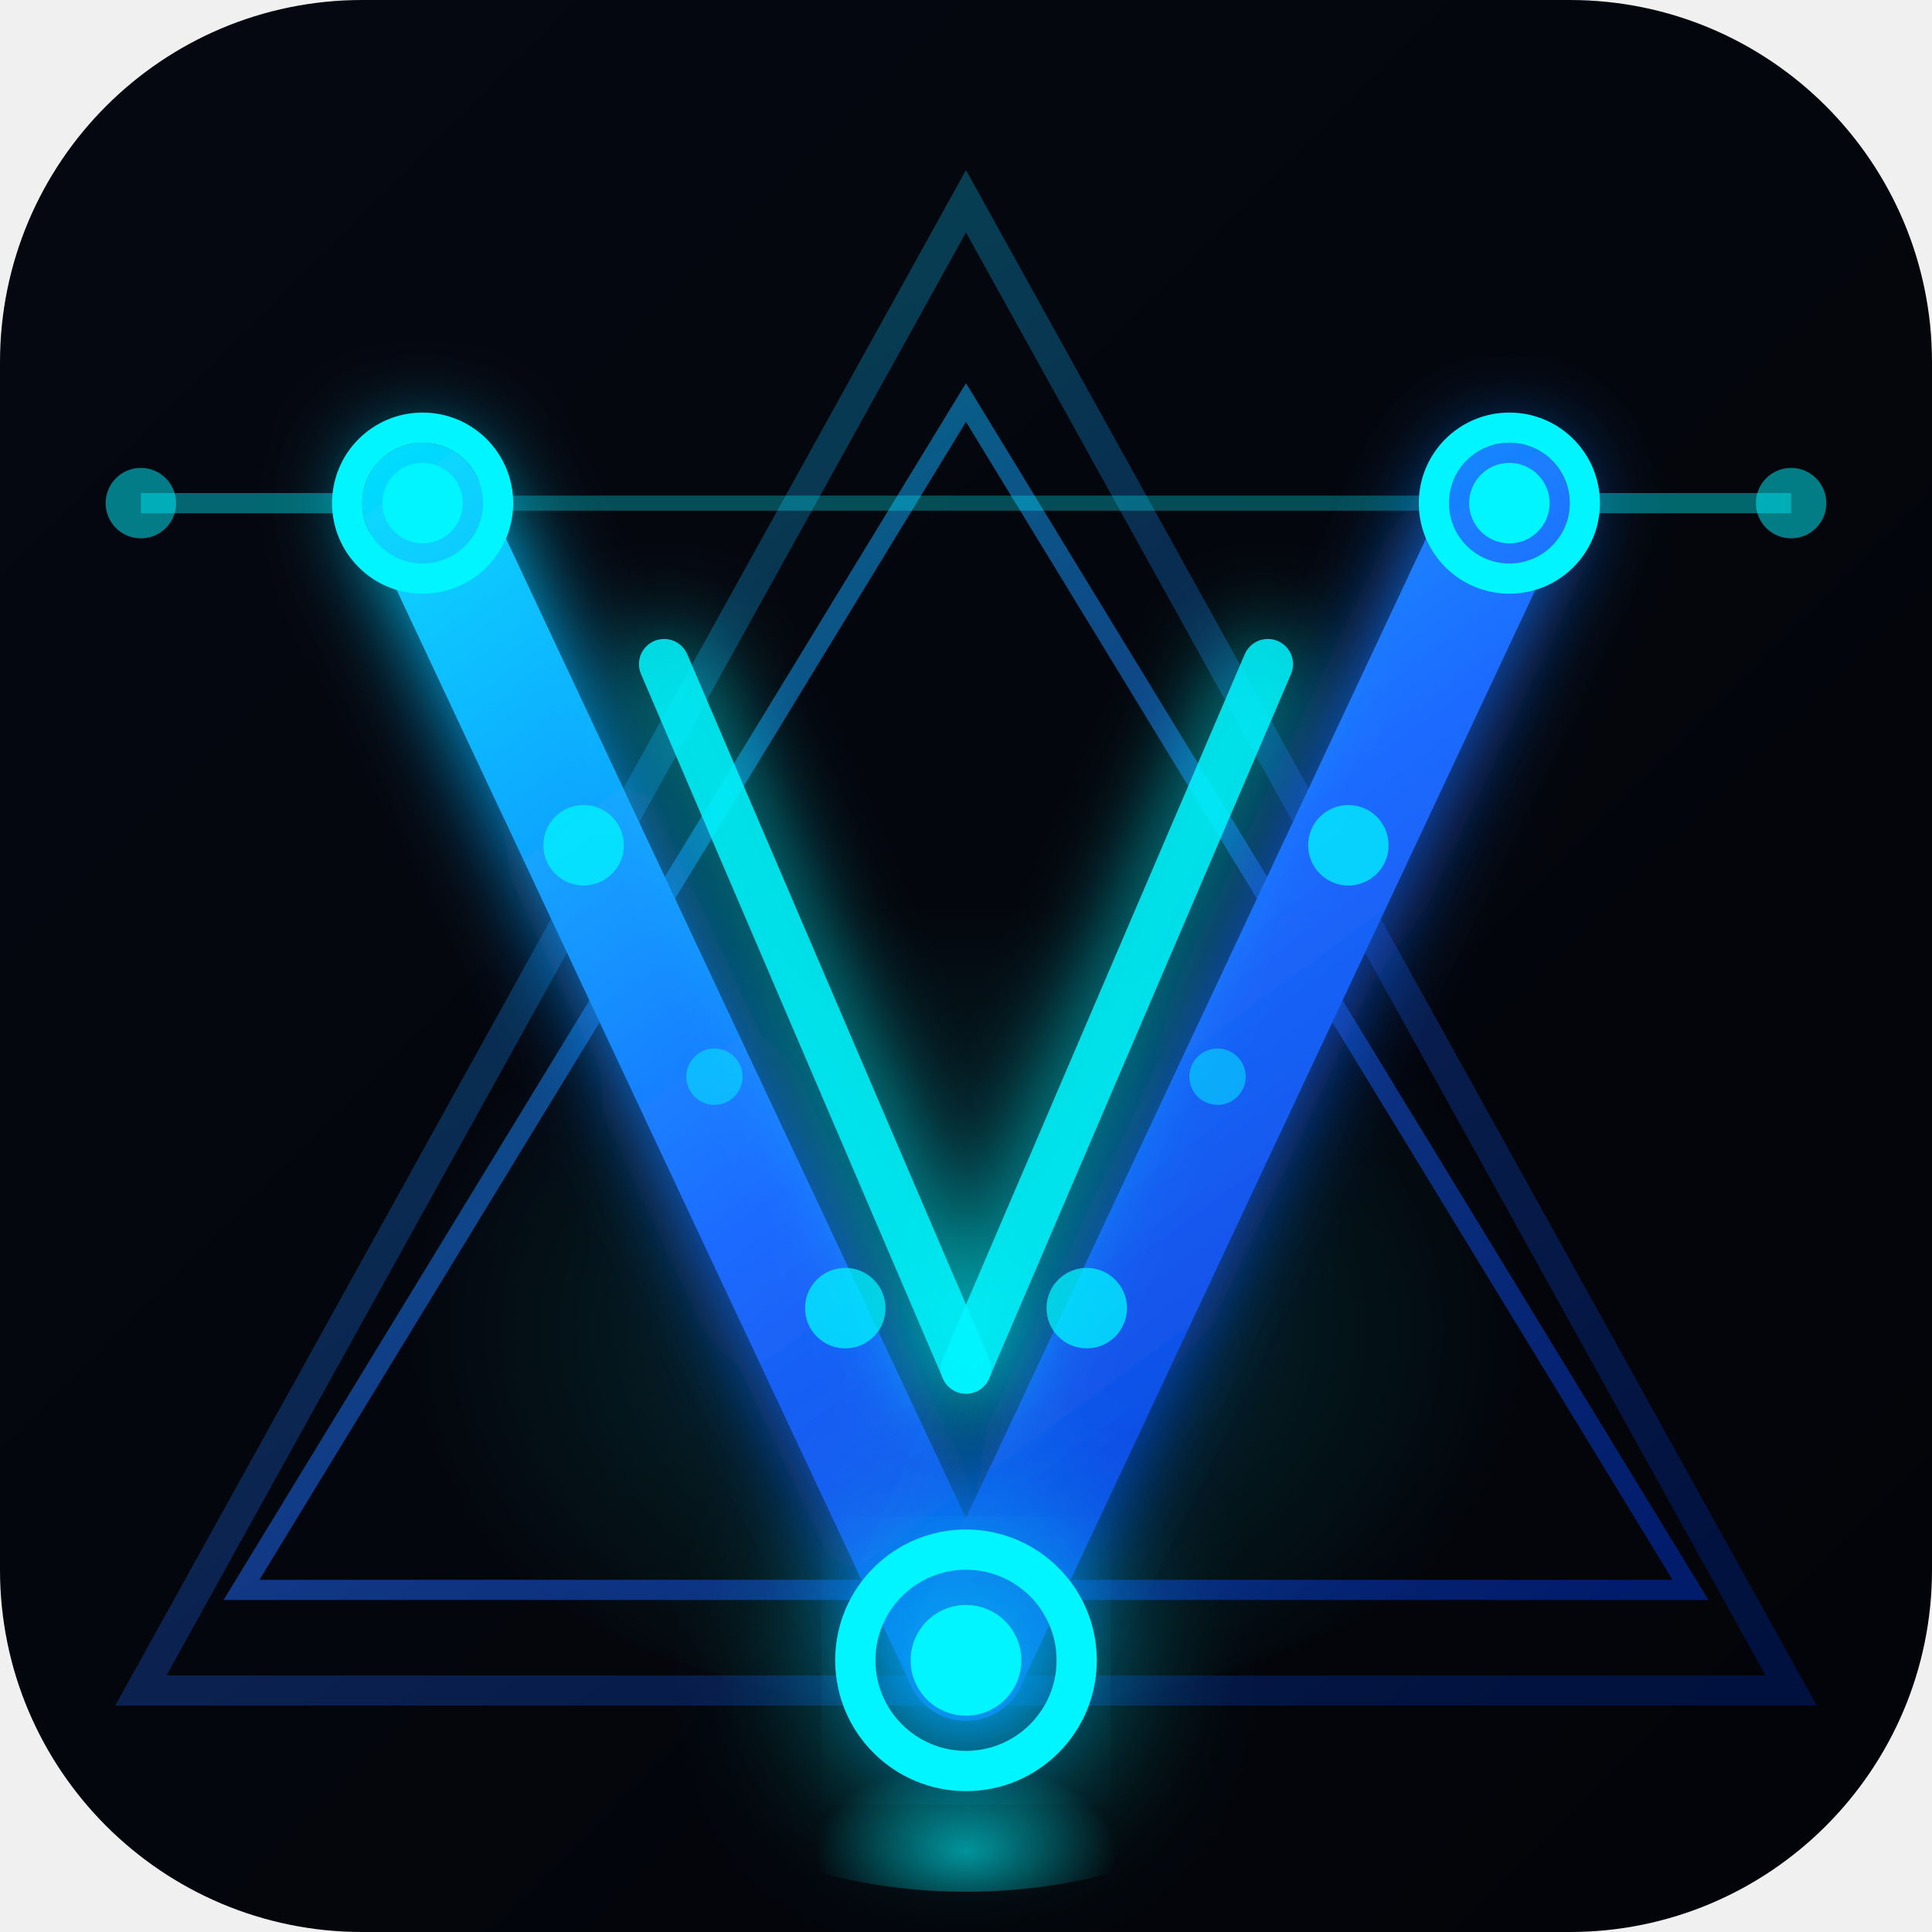
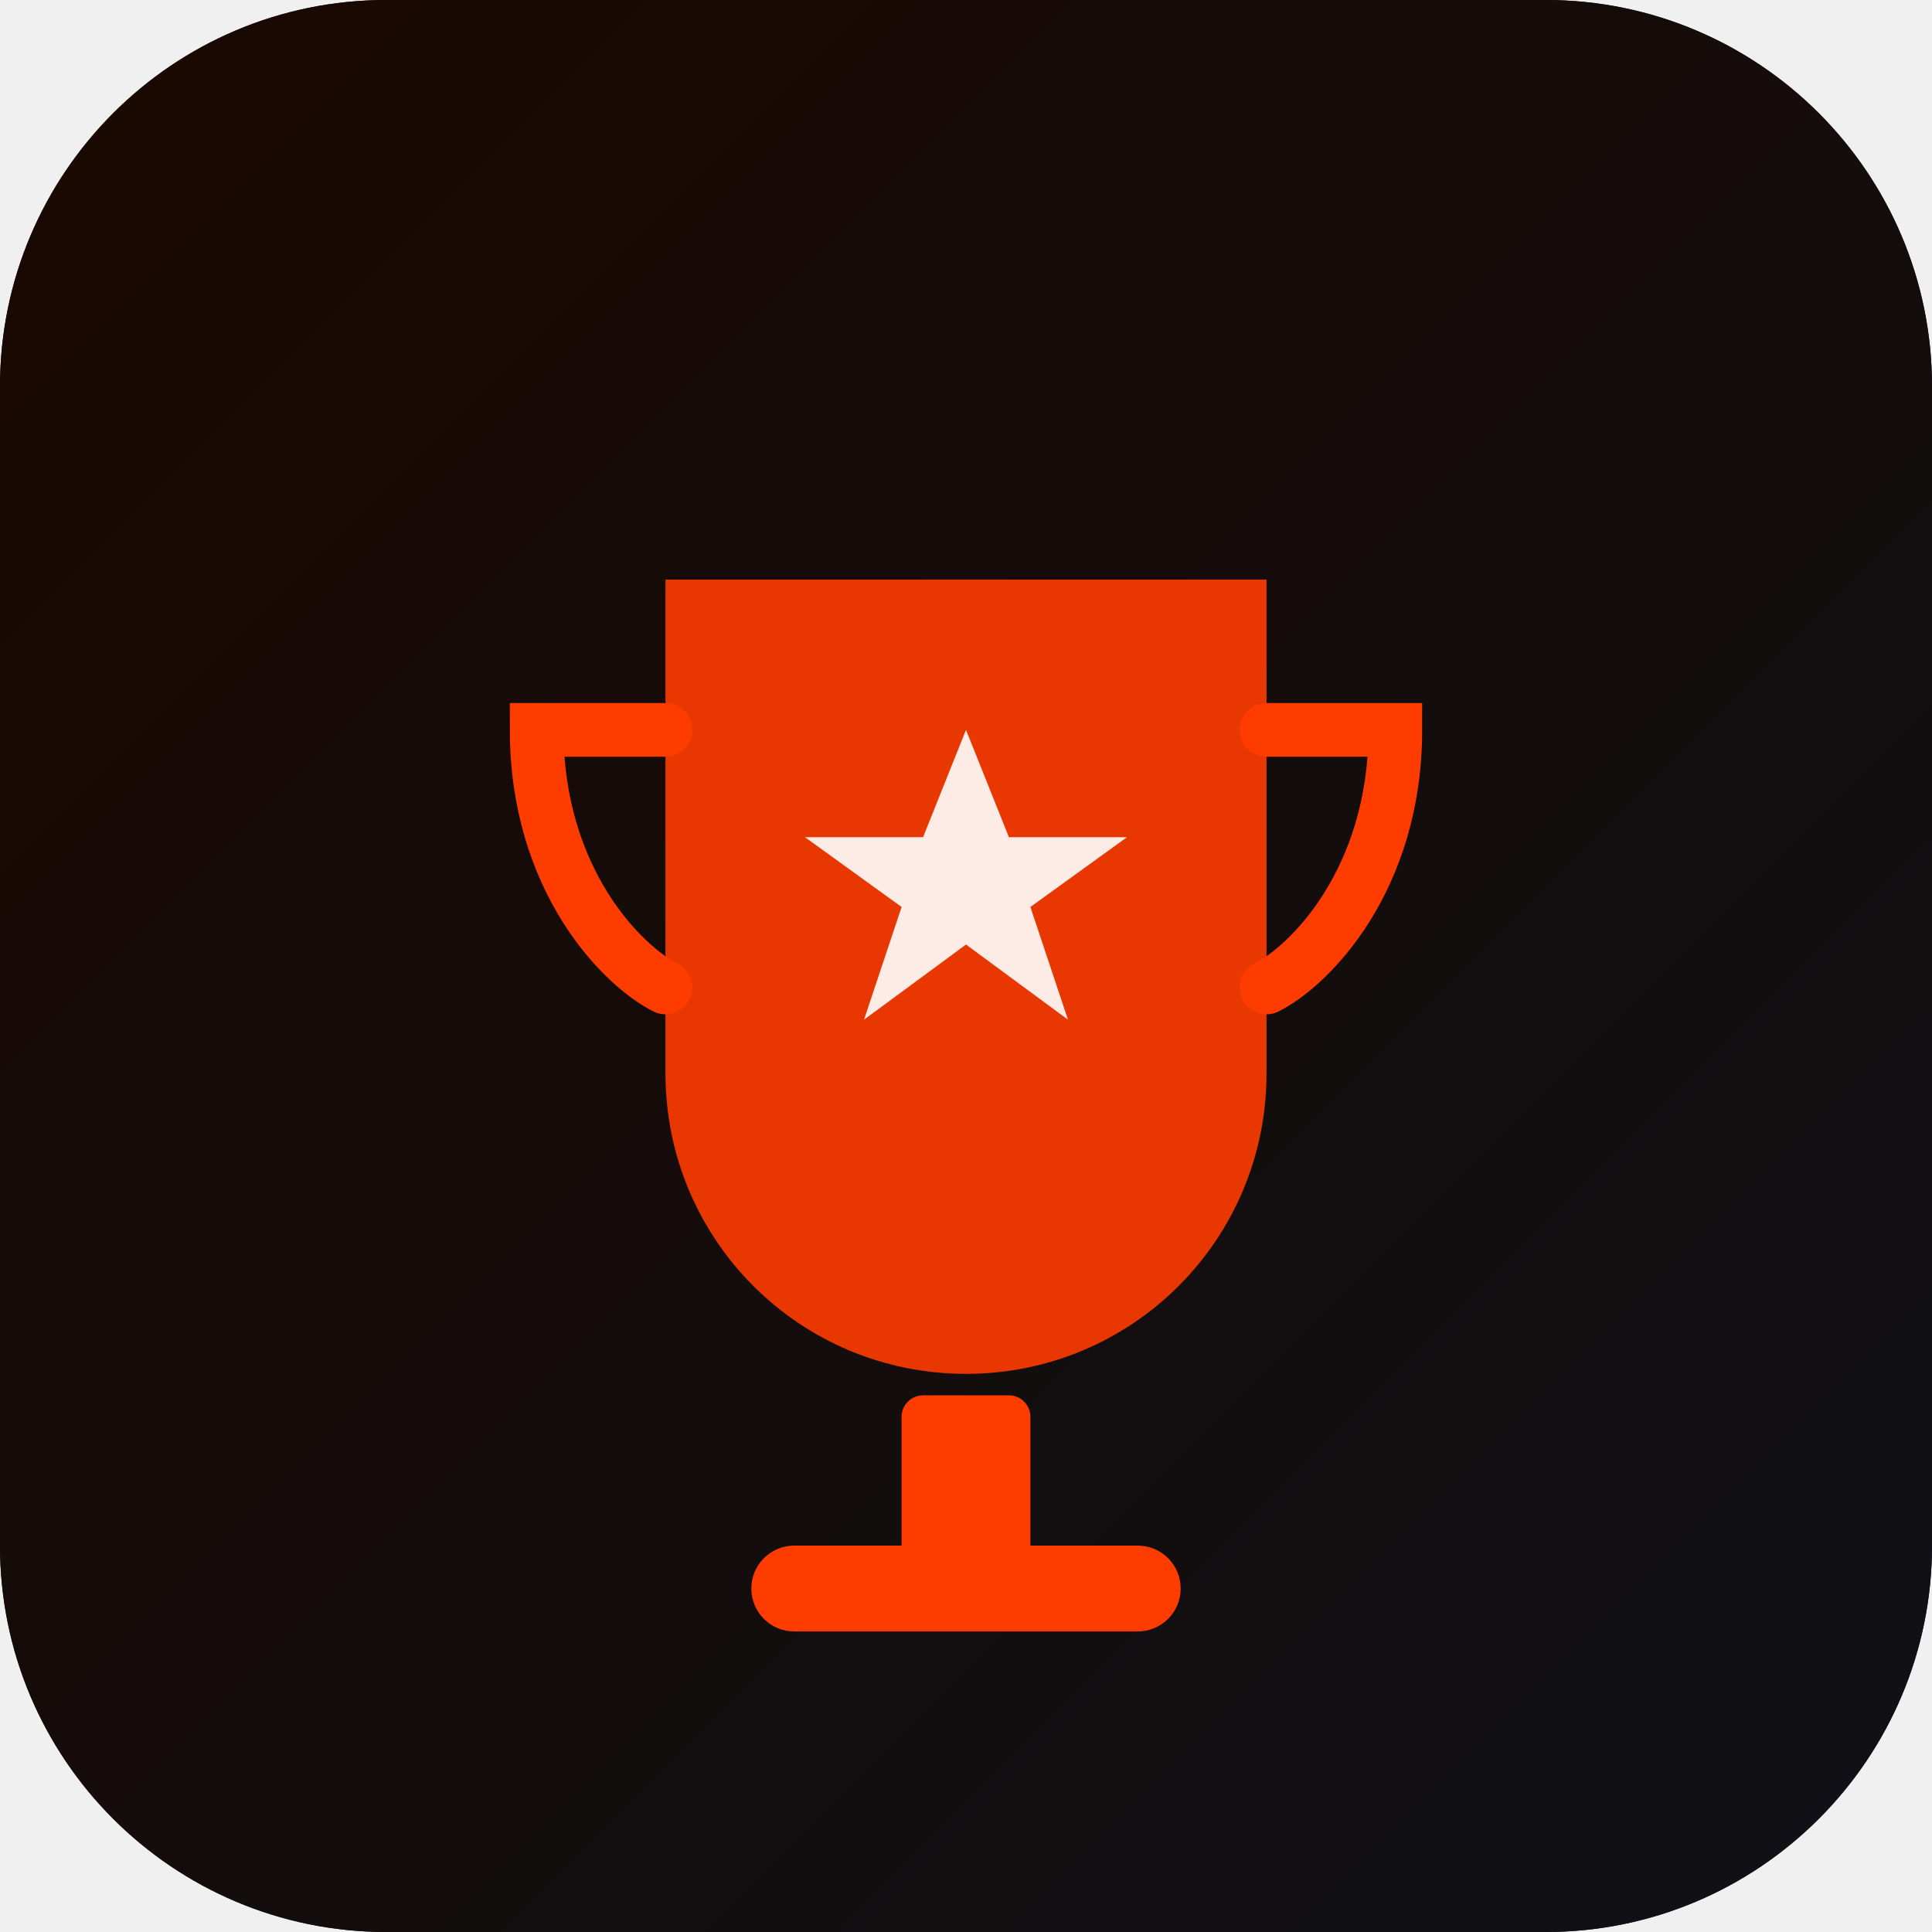
- <svg xmlns="http://www.w3.org/2000/svg" width="192" height="192" viewBox="0 0 192 192" fill="none">
+ <svg xmlns="http://www.w3.org/2000/svg" width="180" height="180" viewBox="0 0 180 180" fill="none">
+   <rect width="180" height="180" rx="36" fill="#0F1117" />
+   <rect width="180" height="180" rx="36" fill="url(#grad)" />
+   <path d="M62 54h56v46c0 15.5-12.5 28-28 28s-28-12.5-28-28V54z" fill="#FF3C00" opacity="0.9" />
+   <path d="M62 68H50c0 14 8 22 12 24" stroke="#FF3C00" stroke-width="5" stroke-linecap="round" fill="none" />
+   <path d="M118 68h12c0 14-8 22-12 24" stroke="#FF3C00" stroke-width="5" stroke-linecap="round" fill="none" />
+   <rect x="84" y="130" width="12" height="16" fill="#FF3C00" rx="2" />
+   <rect x="70" y="144" width="40" height="8" fill="#FF3C00" rx="4" />
+   <path d="M90 68l4 10h11l-9 6.5 3.5 10.5L90 88l-9.5 7 3.5-10.5L75 78h11z" fill="white" opacity="0.9" />
  <defs>
-     <linearGradient id="bg2" x1="0" y1="0" x2="192" y2="192" gradientUnits="userSpaceOnUse">
-       <stop offset="0%" stop-color="#060812" />
-       <stop offset="100%" stop-color="#020408" />
+     <linearGradient id="grad" x1="0" y1="0" x2="180" y2="180" gradientUnits="userSpaceOnUse">
+       <stop offset="0%" stop-color="#1a0800" />
+       <stop offset="100%" stop-color="#0F1117" />
    </linearGradient>
-     <linearGradient id="vg2" x1="42" y1="20" x2="150" y2="168" gradientUnits="userSpaceOnUse">
-       <stop offset="0%" stop-color="#00F5FF" />
-       <stop offset="55%" stop-color="#1E6BFF" />
-       <stop offset="100%" stop-color="#0033CC" />
-     </linearGradient>
-     <filter id="glow2" x="-40%" y="-40%" width="180%" height="180%">
-       <feGaussianBlur stdDeviation="4.5" result="b" />
-       <feMerge>
-         <feMergeNode in="b" />
-         <feMergeNode in="SourceGraphic" />
-       </feMerge>
-     </filter>
-     <filter id="apex2" x="-80%" y="-80%" width="260%" height="260%">
-       <feGaussianBlur stdDeviation="7" result="b" />
-       <feMerge>
-         <feMergeNode in="b" />
-         <feMergeNode in="SourceGraphic" />
-       </feMerge>
-     </filter>
-     <radialGradient id="bg-glow2" cx="50%" cy="62%" r="42%">
-       <stop offset="0%" stop-color="#00F5FF" stop-opacity="0.18" />
-       <stop offset="100%" stop-color="#00F5FF" stop-opacity="0" />
-     </radialGradient>
-     <radialGradient id="apex-halo2" cx="50%" cy="90%" r="22%">
-       <stop offset="0%" stop-color="#00F5FF" stop-opacity="0.55" />
-       <stop offset="100%" stop-color="#00F5FF" stop-opacity="0" />
-     </radialGradient>
  </defs>
-   <rect width="192" height="192" rx="36" fill="url(#bg2)" />
-   <ellipse cx="96" cy="120" rx="66" ry="50" fill="url(#bg-glow2)" />
-   <ellipse cx="96" cy="168" rx="34" ry="20" fill="url(#apex-halo2)" />
-   <path d="M96 20 L14 168 L178 168 Z" stroke="url(#vg2)" stroke-width="3" stroke-opacity="0.28" fill="none" />
-   <path d="M96 40 L24 158 L168 158 Z" stroke="url(#vg2)" stroke-width="2" stroke-opacity="0.5" fill="none" />
-   <line x1="42" y1="50" x2="150" y2="50" stroke="#00F5FF" stroke-width="1.5" stroke-opacity="0.3" />
-   <line x1="42" y1="50" x2="96" y2="165" stroke="url(#vg2)" stroke-width="12" stroke-linecap="round" filter="url(#glow2)" />
-   <line x1="150" y1="50" x2="96" y2="165" stroke="url(#vg2)" stroke-width="12" stroke-linecap="round" filter="url(#glow2)" />
-   <line x1="66" y1="66" x2="96" y2="136" stroke="#00F5FF" stroke-width="5" stroke-linecap="round" stroke-opacity="0.85" filter="url(#glow2)" />
-   <line x1="126" y1="66" x2="96" y2="136" stroke="#00F5FF" stroke-width="5" stroke-linecap="round" stroke-opacity="0.85" filter="url(#glow2)" />
-   <circle cx="58" cy="84" r="4" fill="#00F5FF" fill-opacity="0.75" />
-   <circle cx="71" cy="107" r="2.8" fill="#00F5FF" fill-opacity="0.5" />
-   <circle cx="84" cy="130" r="4" fill="#00F5FF" fill-opacity="0.75" />
-   <circle cx="134" cy="84" r="4" fill="#00F5FF" fill-opacity="0.75" />
-   <circle cx="121" cy="107" r="2.8" fill="#00F5FF" fill-opacity="0.5" />
-   <circle cx="108" cy="130" r="4" fill="#00F5FF" fill-opacity="0.75" />
-   <circle cx="42" cy="50" r="7.5" fill="none" stroke="#00F5FF" stroke-width="3" />
-   <circle cx="42" cy="50" r="4" fill="#00F5FF" />
-   <line x1="14" y1="50" x2="34" y2="50" stroke="#00F5FF" stroke-width="2" stroke-opacity="0.4" />
-   <circle cx="14" cy="50" r="3.5" fill="#00F5FF" fill-opacity="0.5" />
-   <circle cx="150" cy="50" r="7.5" fill="none" stroke="#00F5FF" stroke-width="3" />
-   <circle cx="150" cy="50" r="4" fill="#00F5FF" />
-   <line x1="158" y1="50" x2="178" y2="50" stroke="#00F5FF" stroke-width="2" stroke-opacity="0.4" />
-   <circle cx="178" cy="50" r="3.5" fill="#00F5FF" fill-opacity="0.5" />
-   <circle cx="96" cy="165" r="11" fill="none" stroke="#00F5FF" stroke-width="4" filter="url(#apex2)" />
-   <circle cx="96" cy="165" r="5.5" fill="#00F5FF" filter="url(#apex2)" />
</svg>
